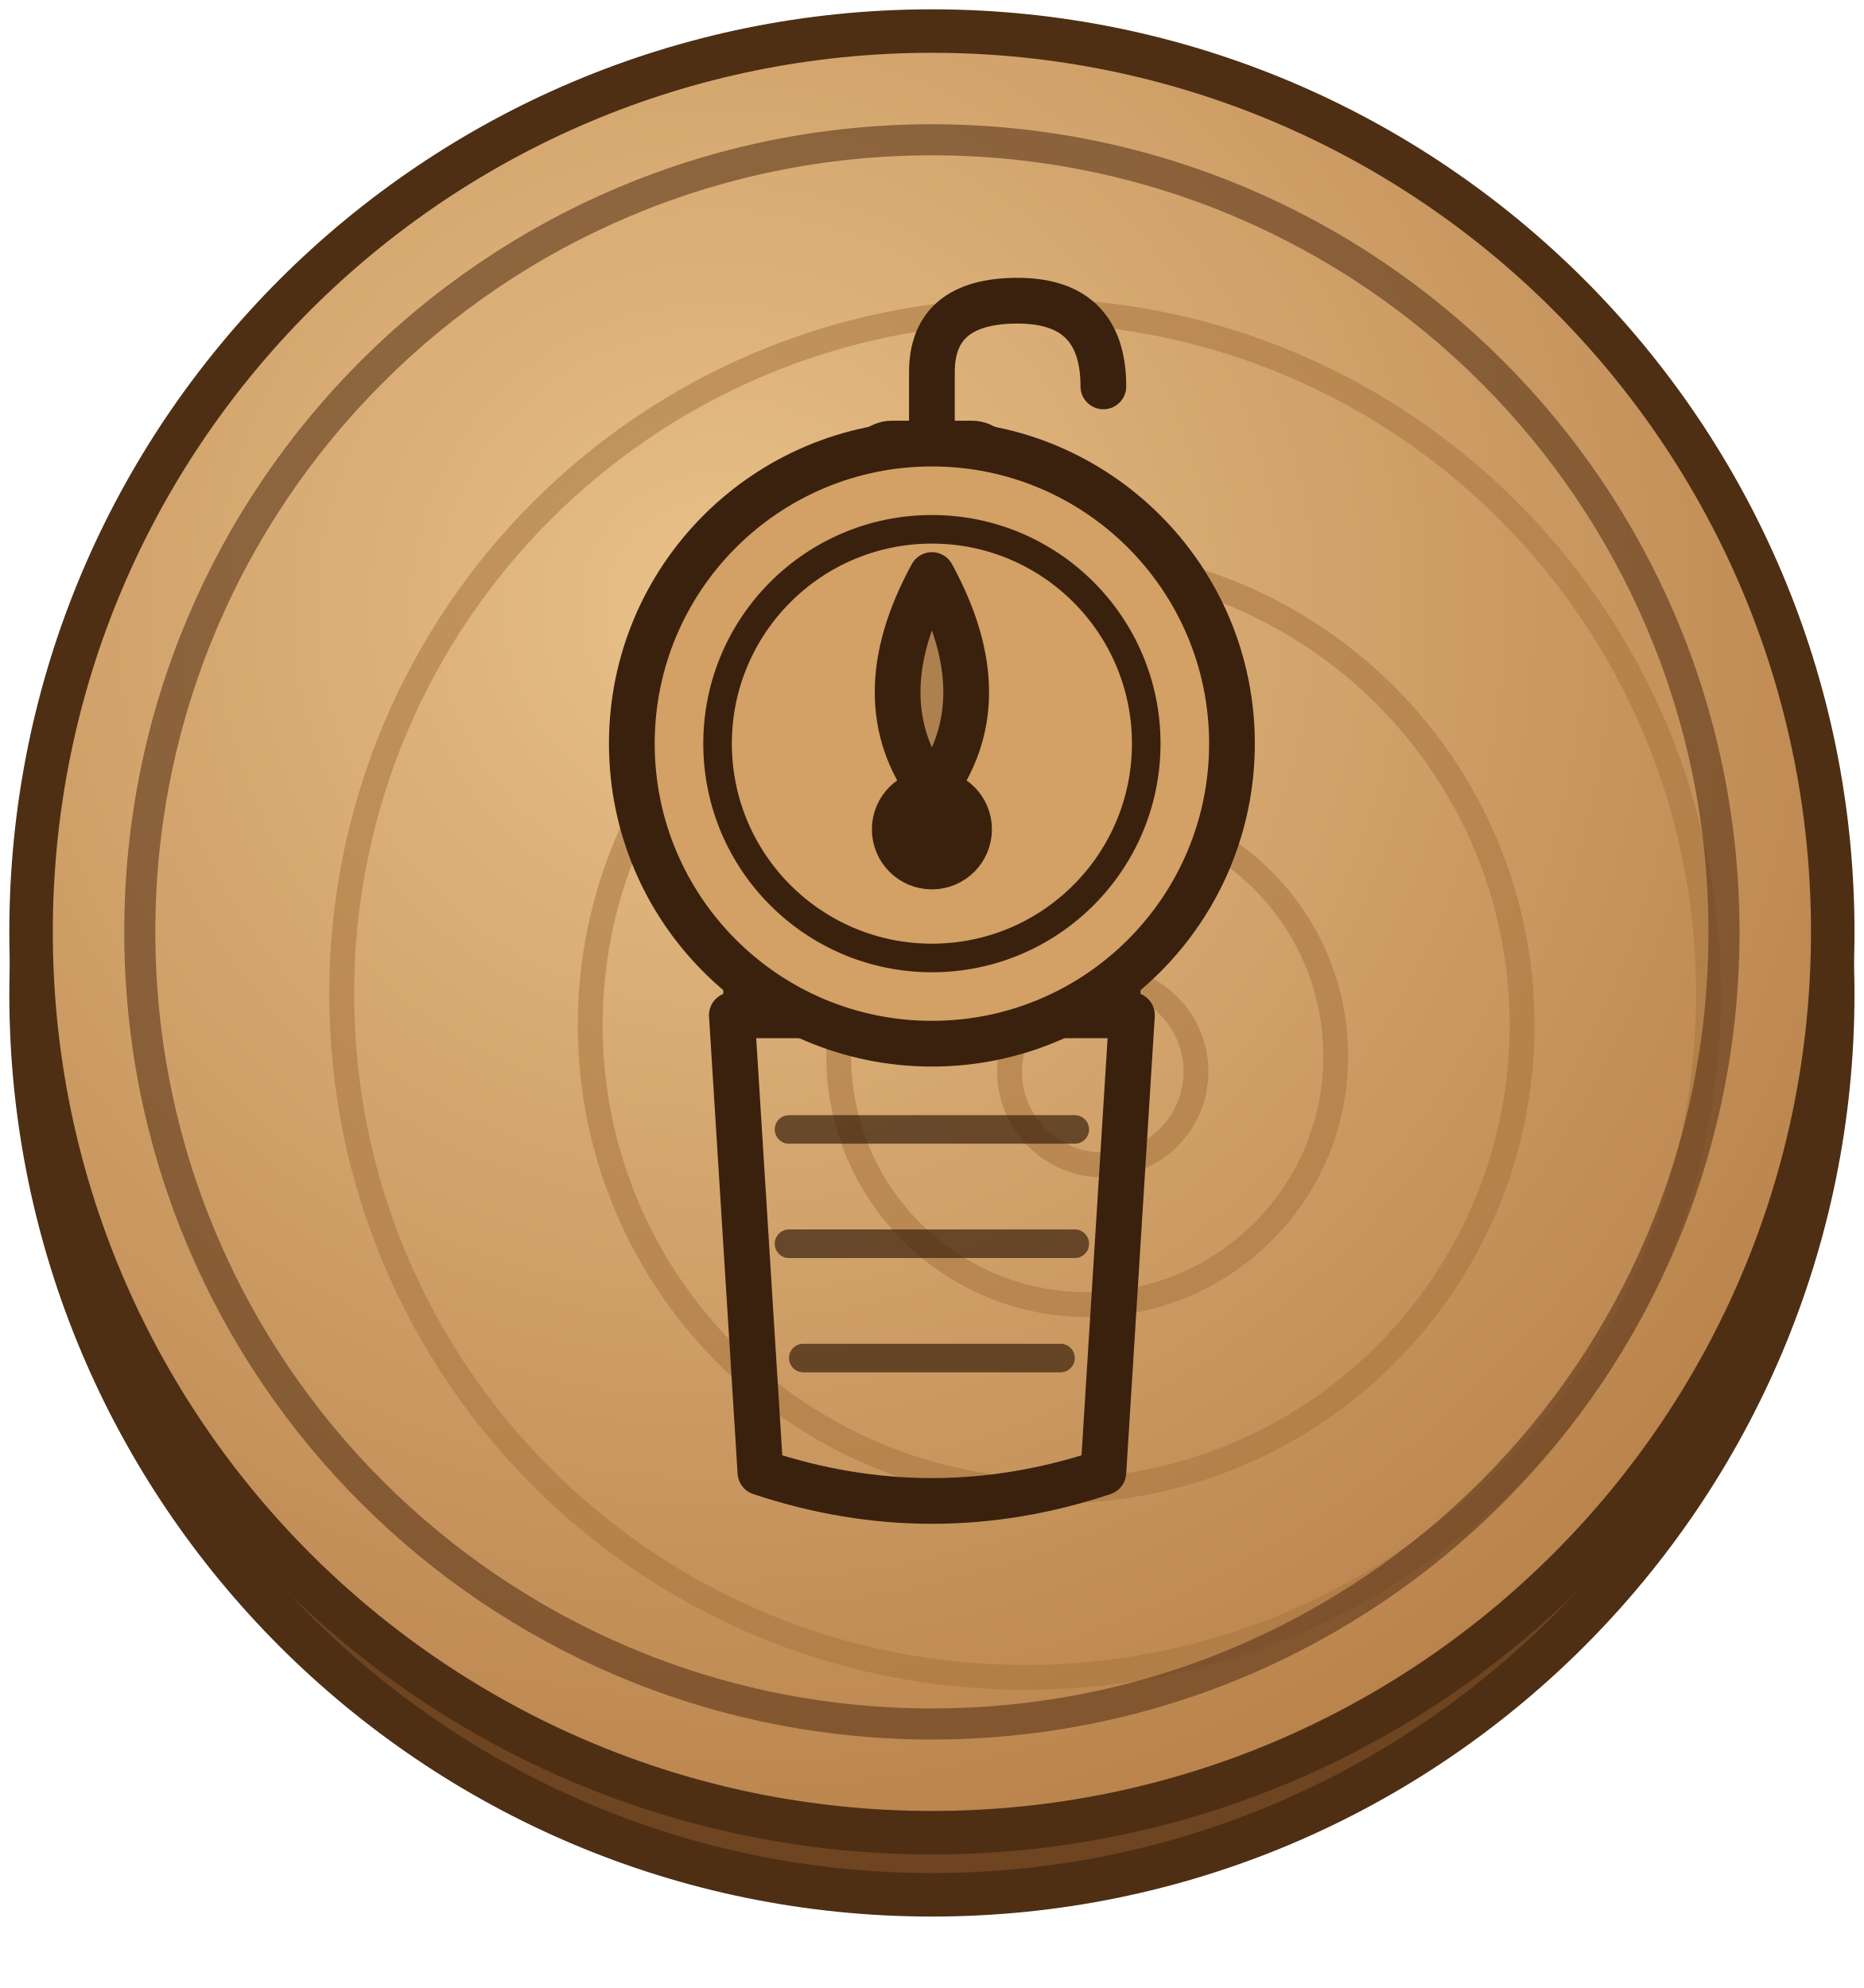
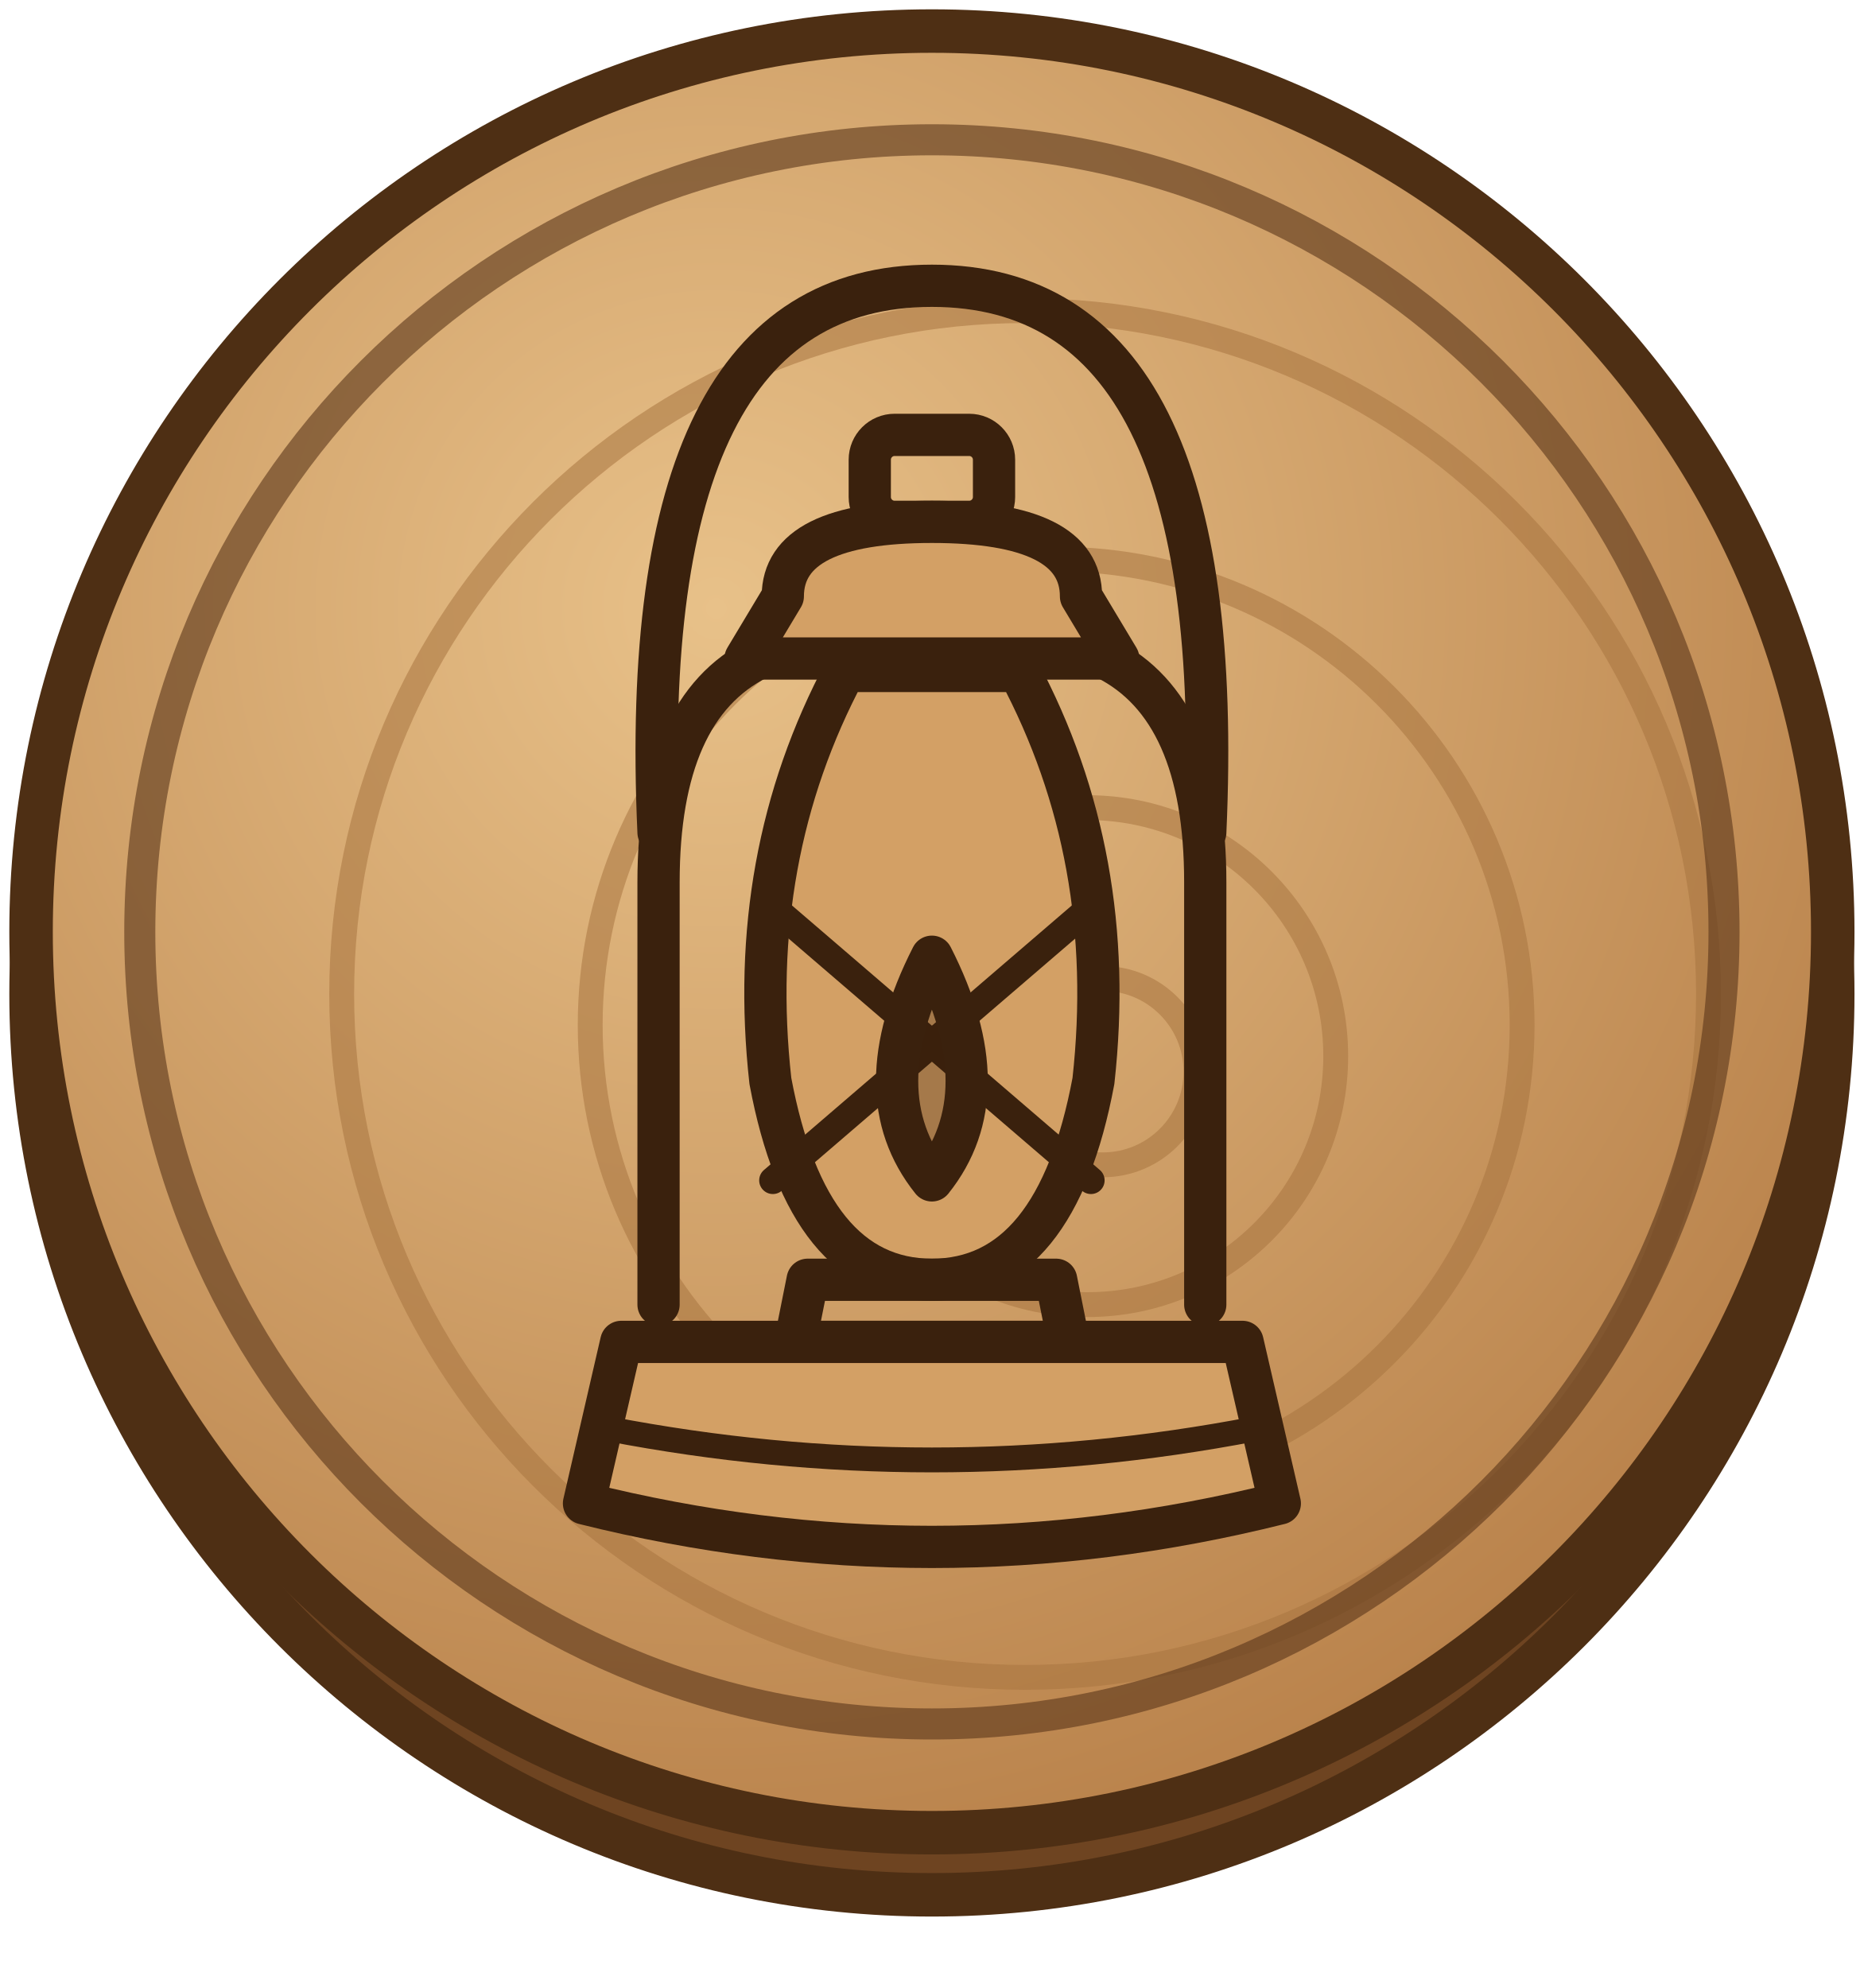
<svg xmlns="http://www.w3.org/2000/svg" viewBox="2 2 60 64" width="60" height="64">
  <defs>
    <radialGradient id="tw" cx=".38" cy=".32" r=".8">
      <stop offset="0" stop-color="#e8c189" />
      <stop offset="1" stop-color="#b47b44" />
    </radialGradient>
  </defs>
  <circle cx="32" cy="34" r="29" fill="#6e4421" stroke="#4e2f14" stroke-width="1.4" />
  <circle cx="32" cy="32" r="29" fill="url(#tw)" stroke="#4e2f14" stroke-width="1.4" />
  <g fill="none" stroke="#a8743f" stroke-width=".8" opacity=".55">
    <circle cx="35" cy="34" r="22" />
    <circle cx="36" cy="35" r="15" />
    <circle cx="37" cy="36" r="8" />
    <circle cx="37.5" cy="36.5" r="3" />
  </g>
  <circle cx="32" cy="32" r="25.5" fill="none" stroke="#5a3519" stroke-width="1" opacity=".6" />
-   <g fill="none" stroke="#3a210d" stroke-width="1.6" stroke-linecap="round" stroke-linejoin="round" transform="translate(32,31) scale(.92) translate(-32,-29)">
-     <path d="M32,13 L32,10.5 Q32,8 35,8 Q38,8 38,11" />
-     <rect x="29.8" y="13" width="4.4" height="3" rx=".8" />
-     <path d="M33.5,16 L33.5,14.5 L37,14.5" />
-     <rect x="24.5" y="16" width="15" height="15" rx="2" />
-     <path d="M25.5,31 L38.5,31 L38.5,33 L25.5,33 Z" />
-     <path d="M25,33 L39,33 L38,49 Q32,51 26,49 Z" />
-     <path d="M27,37 L37,37 M27,41 L37,41 M27.5,45 L36.5,45" stroke-width="1" opacity=".7" />
-     <circle cx="32" cy="23.5" r="10.5" fill="#d3a065" />
-     <circle cx="32" cy="23.5" r="7.5" stroke-width="1" />
-     <circle cx="32" cy="26.5" r="1.3" fill="#3a210d" />
-     <path d="M32,25.2 Q29.6,22 32,17.6 Q34.4,22 32,25.2 Z" fill="#3a210d" fill-opacity=".25" />
+   <g fill="none" stroke="#3a210d" stroke-width="1.7" stroke-linecap="round" stroke-linejoin="round" transform="translate(32,32) scale(.8) translate(-32,-31)">
+     <path d="M21,27 Q20,5 32,5 Q44,5 43,27" />
+     <rect x="29.5" y="11" width="5" height="3.5" rx="1" />
+     <path d="M26,17.5 Q26,14.5 32,14.5 Q38,14.5 38,17.5 L39.5,20 L24.5,20 Z" fill="#d3a065" />
+     <path d="M25,20 Q21,22 21,29 L21,46" />
+     <path d="M39,20 Q43,22 43,29 L43,46" />
+     <path d="M28.5,20.5 Q24.5,28 25.5,37 Q27,45 32,45 Q37,45 38.5,37 Q39.5,28 35.5,20.5 Z" fill="#d3a065" />
+     <path d="M25.6,30 L38.4,41 M38.4,30 L25.6,41" stroke-width="1.1" />
+     <path d="M32,41 Q29.2,37.5 32,32 Q34.8,37.5 32,41 Z" fill="#3a210d" fill-opacity=".3" />
+     <path d="M27,45 L37,45 L37.5,47.5 L26.5,47.5 Z" />
+     <path d="M19.5,47.5 L44.5,47.5 L46,54 Q32,57.5 18,54 Z" fill="#d3a065" />
+     <path d="M19,51 Q32,53.5 45,51" stroke-width="1" />
  </g>
</svg>
